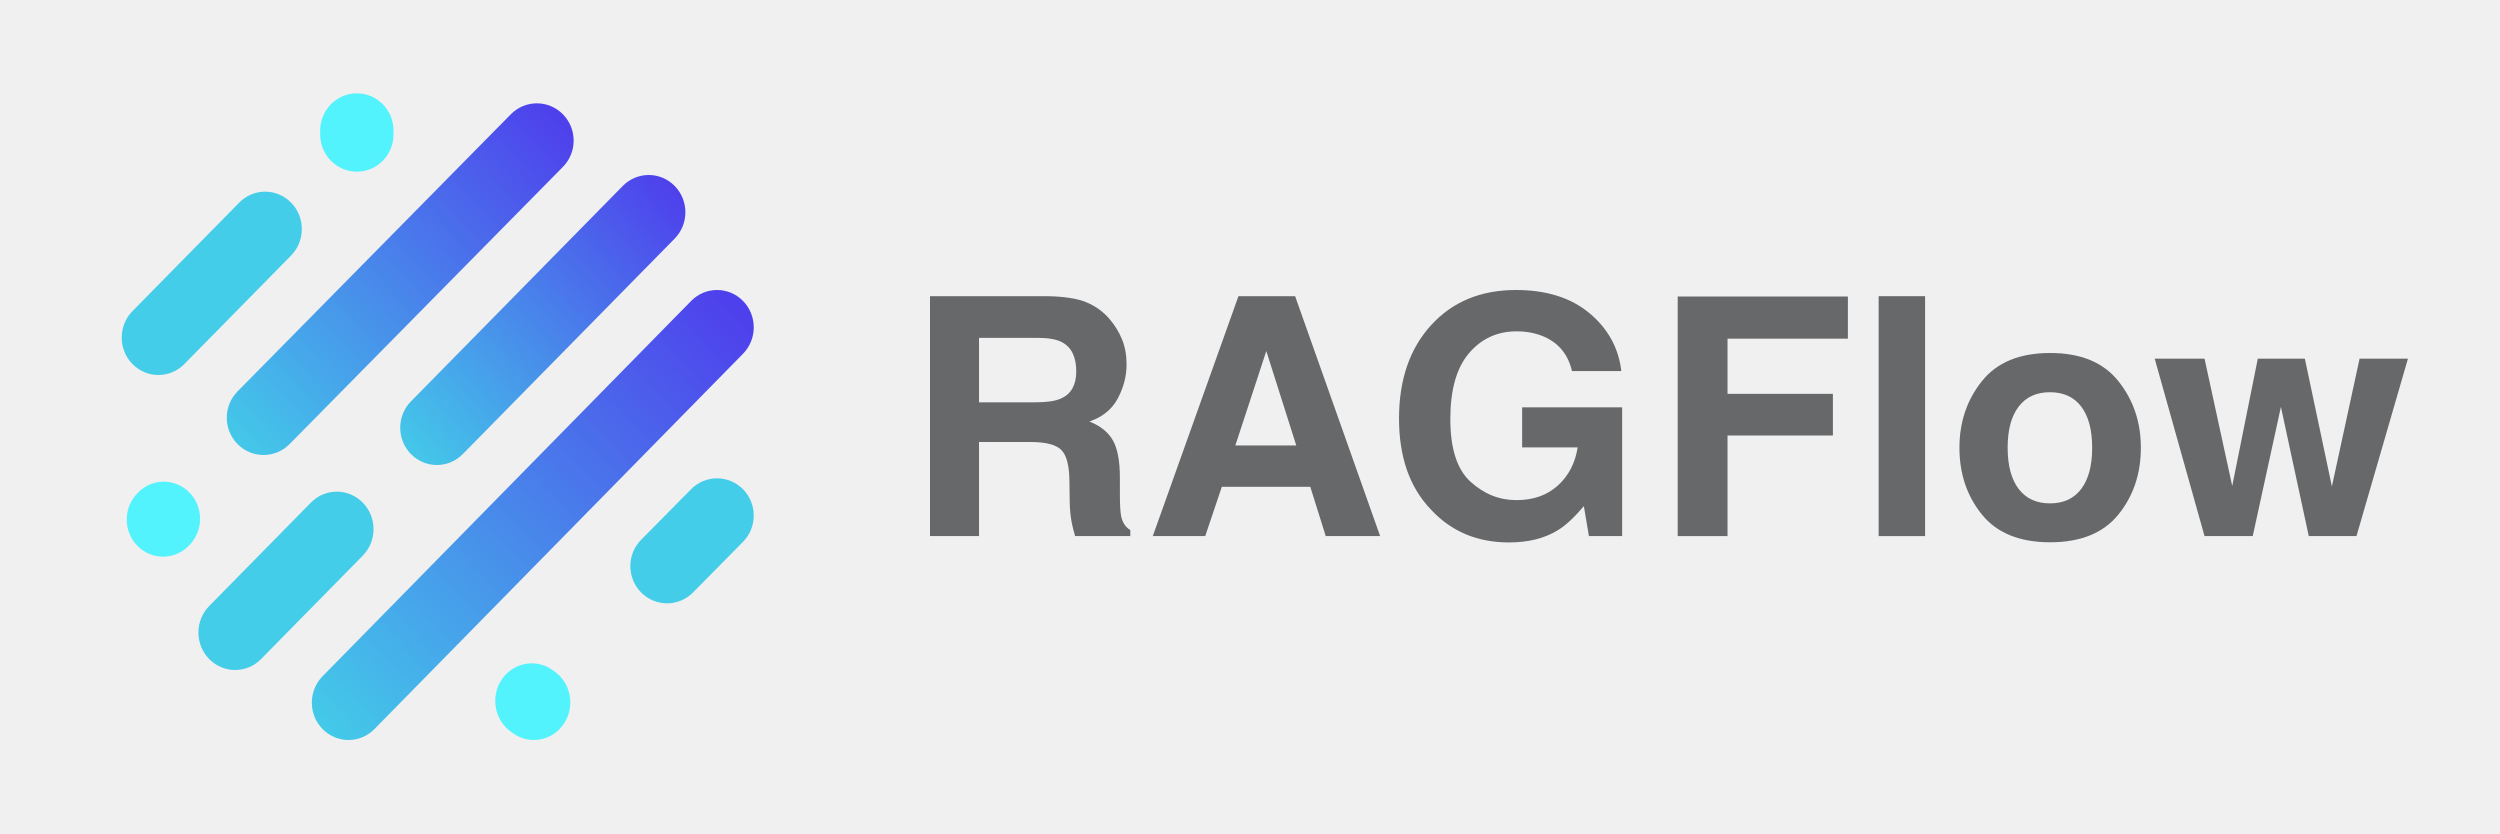
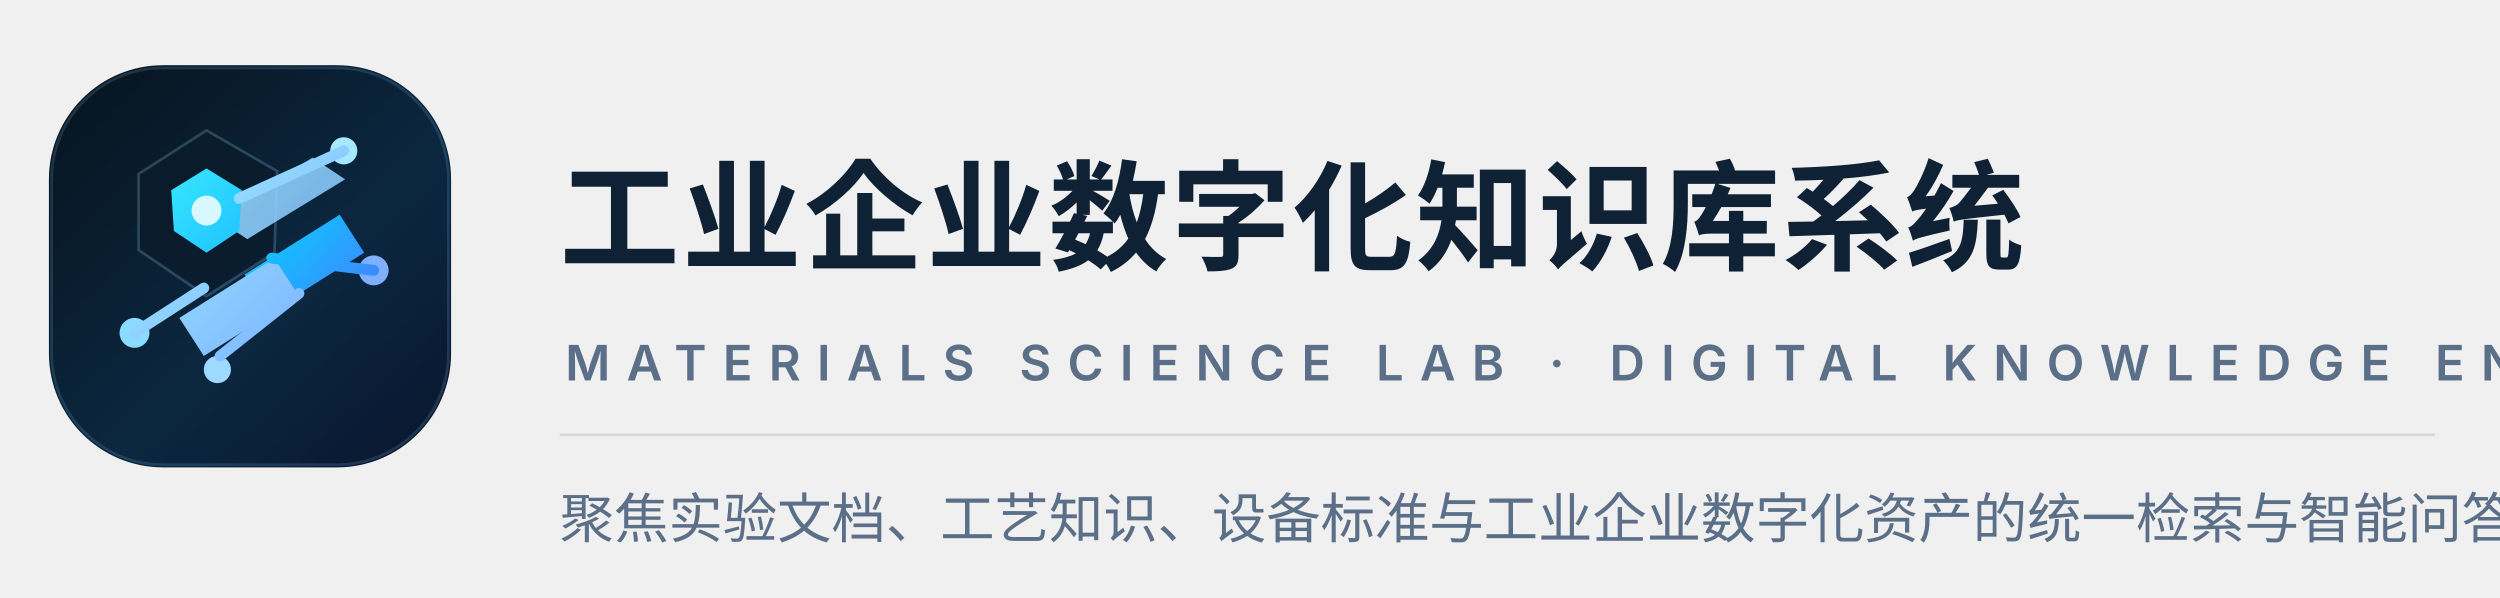
- <svg xmlns="http://www.w3.org/2000/svg" xmlns:xlink="http://www.w3.org/1999/xlink" width="1500px" height="500px" viewBox="0 0 1500 500" version="1.1">
+ <svg xmlns="http://www.w3.org/2000/svg" width="920" height="220" viewBox="0 0 920 220" fill="none">
  <defs>
-     <rect id="path-1" x="0" y="0" width="480.282" height="480" />
-     <linearGradient x1="-19.695%" y1="78.758%" x2="78.651%" y2="-14.527%" id="linearGradient-3">
-       <stop stop-color="#43CDE9" offset="0%" />
-       <stop stop-color="#4E40EC" offset="100%" />
+     <linearGradient id="iconBg" x1="20" y1="16" x2="140" y2="144" gradientUnits="userSpaceOnUse">
+       <stop offset="0" stop-color="#081724" />
+       <stop offset="0.55" stop-color="#0B2740" />
+       <stop offset="1" stop-color="#0A1730" />
    </linearGradient>
-     <linearGradient x1="-19.876%" y1="78.758%" x2="78.726%" y2="-14.527%" id="linearGradient-4">
-       <stop stop-color="#43CDE9" offset="0%" />
-       <stop stop-color="#4E40EC" offset="100%" />
+     <linearGradient id="iconBeam" x1="40" y1="44" x2="116" y2="116" gradientUnits="userSpaceOnUse">
+       <stop offset="0" stop-color="#37E6FF" />
+       <stop offset="0.48" stop-color="#18B9FF" />
+       <stop offset="1" stop-color="#5668FF" />
    </linearGradient>
-     <linearGradient x1="-20.307%" y1="78.758%" x2="78.903%" y2="-14.527%" id="linearGradient-5">
-       <stop stop-color="#43CDE9" offset="0%" />
-       <stop stop-color="#4E40EC" offset="100%" />
+     <linearGradient id="iconBeamSoft" x1="38" y1="48" x2="112" y2="120" gradientUnits="userSpaceOnUse">
+       <stop offset="0" stop-color="#9BE7FF" />
+       <stop offset="1" stop-color="#75A5FF" />
    </linearGradient>
  </defs>
-   <g id="logos" stroke="none" stroke-width="1" fill="none" fill-rule="evenodd">
-     <g id="GitHub-bg" transform="translate(-67, -129)">
-       <g id="RAG--logos" transform="translate(67, 129)">
-         <rect id="矩形" fill-opacity="0" fill="#D8D8D8" x="0" y="0" width="1500" height="500" />
-         <g id="rag-logo" transform="translate(22, 10)">
-           <mask id="mask-2" fill="white">
-             <use xlink:href="#path-1" />
-           </mask>
-           <use id="矩形" fill-opacity="0" fill="#D8D8D8" xlink:href="#path-1" />
-           <path d="M91.674,285.525 C100.186,294.225 100.185,308.33 91.674,317.029 L91.238,317.475 C82.727,326.175 68.927,326.175 60.415,317.475 C51.904,308.775 51.904,294.67 60.416,285.97 L60.851,285.525 C69.363,276.824 83.163,276.826 91.674,285.525 Z" id="路径" fill="#53F3FD" mask="url(#mask-2)" />
-           <path d="M195.696,291.612 C204.282,300.407 204.257,314.64 195.639,323.403 L134.629,385.445 C126.012,394.207 112.066,394.182 103.48,385.388 C94.894,376.593 94.919,362.36 103.536,353.597 L164.547,291.555 C173.164,282.793 187.11,282.818 195.696,291.612 Z" id="路径" fill="#43CDE9" mask="url(#mask-2)" />
-           <path d="M278.835,398.042 C285.53,387.682 299.099,384.882 309.143,391.789 L310.454,392.691 C320.497,399.598 323.211,413.596 316.516,423.958 C309.82,434.318 296.25,437.118 286.208,430.211 L284.896,429.309 C274.853,422.402 272.139,408.404 278.835,398.042 Z" id="路径" fill="#53F3FD" mask="url(#mask-2)" />
-           <path d="M423.799,283.537 C432.404,292.255 432.404,306.388 423.799,315.105 L393.829,345.462 C385.223,354.179 371.269,354.179 362.664,345.462 C354.058,336.745 354.058,322.612 362.664,313.895 L392.634,283.537 C401.239,274.821 415.193,274.821 423.799,283.537 Z" id="路径" fill="#43CDE9" mask="url(#mask-2)" />
-           <path d="M423.808,170.562 C432.401,179.313 432.401,193.5 423.808,202.25 L202.661,427.437 C194.068,436.188 180.135,436.188 171.542,427.437 C162.949,418.687 162.949,404.5 171.542,395.749 L392.689,170.562 C401.283,161.813 415.215,161.813 423.808,170.562 Z" id="路径" fill="url(#linearGradient-3)" mask="url(#mask-2)" />
-           <path d="M382.787,101.551 C391.376,110.285 391.376,124.445 382.787,133.179 L255.671,262.449 C247.083,271.184 233.158,271.184 224.57,262.449 C215.981,253.715 215.981,239.555 224.57,230.82 L351.685,101.551 C360.274,92.816 374.198,92.816 382.787,101.551 Z" id="路径" fill="url(#linearGradient-4)" mask="url(#mask-2)" />
-           <path d="M315.715,58.536 C324.339,67.259 324.349,81.411 315.736,90.146 L151.754,256.442 C143.141,265.178 129.167,265.187 120.542,256.464 C111.917,247.74 111.908,233.589 120.521,224.854 L284.502,58.557 C293.116,49.823 307.09,49.813 315.715,58.536 Z" id="路径" fill="url(#linearGradient-5)" mask="url(#mask-2)" />
-           <path d="M152.674,111.602 C161.254,120.384 161.23,134.598 152.62,143.35 L88.575,208.452 C79.965,217.204 66.03,217.18 57.449,208.397 C48.869,199.616 48.893,185.401 57.503,176.65 L121.549,111.548 C130.159,102.796 144.094,102.821 152.674,111.602 Z" id="路径" fill="#43CDE9" mask="url(#mask-2)" />
-           <path d="M192.113,46 C204.27,46 214.126,56.02 214.126,68.381 L214.126,70.619 C214.126,82.98 204.27,93 192.113,93 C179.956,93 170.1,82.98 170.1,70.619 L170.1,68.381 C170.1,56.02 179.956,46 192.113,46 Z" id="路径" fill="#53F3FD" mask="url(#mask-2)" />
-         </g>
-         <g id="RAG-Flow" transform="translate(558, 174)" fill="#66686A" fill-rule="nonzero">
-           <path d="M60.485,91.211 L29.412,91.211 L29.412,147.656 L0,147.656 L0,3.711 L70.647,3.711 C80.744,3.906 88.512,5.143 93.952,7.422 C99.391,9.701 104,13.053 107.778,17.48 C110.905,21.126 113.38,25.163 115.204,29.59 C117.028,34.017 117.94,39.062 117.94,44.727 C117.94,51.562 116.214,58.285 112.762,64.893 C109.309,71.501 103.609,76.172 95.662,78.906 C102.306,81.576 107.013,85.368 109.781,90.283 C112.55,95.199 113.934,102.702 113.934,112.793 L113.934,122.461 C113.934,129.036 114.195,133.496 114.716,135.84 C115.498,139.551 117.322,142.285 120.188,144.043 L120.188,147.656 L87.063,147.656 C86.151,144.466 85.5,141.895 85.109,139.941 C84.327,135.905 83.904,131.771 83.838,127.539 L83.643,114.16 C83.513,104.98 81.835,98.861 78.611,95.801 C75.386,92.741 69.344,91.211 60.485,91.211 Z M78.757,65.039 C84.75,62.305 87.747,56.901 87.747,48.828 C87.747,40.104 84.848,34.245 79.05,31.25 C75.793,29.557 70.908,28.711 64.393,28.711 L29.412,28.711 L29.412,67.383 L63.514,67.383 C70.289,67.383 75.37,66.602 78.757,65.039 Z" id="形状" />
-           <path d="M228.162,118.066 L175.103,118.066 L165.136,147.656 L133.672,147.656 L185.07,3.711 L219.074,3.711 L270.081,147.656 L237.444,147.656 L228.162,118.066 Z M219.758,93.262 L201.779,36.621 L183.213,93.262 L219.758,93.262 Z" id="形状" />
-           <path d="M376.686,144.141 C368.739,149.023 358.968,151.465 347.372,151.465 C328.286,151.465 312.651,144.857 300.47,131.641 C287.767,118.359 281.415,100.195 281.415,77.148 C281.415,53.841 287.832,35.156 300.665,21.094 C313.498,7.031 330.468,0 351.574,0 C369.879,0 384.585,4.639 395.692,13.916 C406.798,23.193 413.166,34.766 414.795,48.633 L385.187,48.633 C382.907,38.802 377.338,31.934 368.478,28.027 C363.528,25.879 358.023,24.805 351.965,24.805 C340.369,24.805 330.842,29.183 323.384,37.939 C315.925,46.696 312.195,59.863 312.195,77.441 C312.195,95.15 316.234,107.682 324.312,115.039 C332.389,122.396 341.575,126.074 351.867,126.074 C361.964,126.074 370.237,123.161 376.686,117.334 C383.135,111.507 387.109,103.874 388.607,94.434 L355.287,94.434 L355.287,70.41 L415.283,70.41 L415.283,147.656 L395.35,147.656 L392.321,129.688 C386.523,136.523 381.311,141.341 376.686,144.141 Z" id="路径" />
-           <polygon id="路径" points="550.729 29.199 478.519 29.199 478.519 62.305 541.74 62.305 541.74 87.305 478.519 87.305 478.519 147.656 448.618 147.656 448.618 3.906 550.729 3.906" />
-           <polygon id="路径" points="569.197 3.711 597.046 3.711 597.046 147.656 569.197 147.656" />
-           <path d="M713.032,54.688 C722.021,65.951 726.516,79.264 726.516,94.629 C726.516,110.254 722.021,123.617 713.032,134.717 C704.042,145.817 690.395,151.367 672.09,151.367 C653.785,151.367 640.137,145.817 631.148,134.717 C622.158,123.617 617.663,110.254 617.663,94.629 C617.663,79.264 622.158,65.951 631.148,54.688 C640.137,43.424 653.785,37.793 672.09,37.793 C690.395,37.793 704.042,43.424 713.032,54.688 Z M671.992,61.328 C663.849,61.328 657.579,64.209 653.182,69.971 C648.785,75.732 646.586,83.952 646.586,94.629 C646.586,105.306 648.785,113.542 653.182,119.336 C657.579,125.13 663.849,128.027 671.992,128.027 C680.135,128.027 686.388,125.13 690.753,119.336 C695.118,113.542 697.3,105.306 697.3,94.629 C697.3,83.952 695.118,75.732 690.753,69.971 C686.388,64.209 680.135,61.328 671.992,61.328 Z" id="形状" />
-           <polygon id="路径" points="827.259 147.656 810.55 70.117 793.646 147.656 764.722 147.656 734.822 41.211 764.722 41.211 781.334 117.578 796.675 41.211 824.914 41.211 841.134 117.871 857.746 41.211 886.767 41.211 855.889 147.656" />
-         </g>
-       </g>
-     </g>
+   <g transform="translate(18 24)">
+     <rect x="0" y="0" width="148" height="148" rx="42" fill="url(#iconBg)" />
+     <rect x="1" y="1" width="146" height="146" rx="41" stroke="rgba(134,211,255,0.16)" />
+     <path d="M33 40L58 24L84 39L83 69L58 85L33 68L33 40Z" fill="rgba(10,27,42,0.72)" stroke="rgba(150,225,255,0.22)" />
+     <path d="M61 56L97 34L109 42L73 64L61 56Z" fill="url(#iconBeamSoft)" fill-opacity="0.88" />
+     <path d="M72 77L107 55L116 69L81 91L72 77Z" fill="url(#iconBeam)" />
+     <path d="M48 93L83 71L92 85L57 107L48 93Z" fill="url(#iconBeamSoft)" />
+     <path d="M45 46L58 38L71 46L70 61L58 69L46 61L45 46Z" fill="url(#iconBeam)" />
+     <circle cx="58" cy="53.5" r="5.5" fill="#D8F8FF" />
+     <circle cx="31.5" cy="98.5" r="5.5" fill="#8BDAFF" />
+     <circle cx="108.5" cy="31.5" r="5" fill="#A6E9FF" />
+     <circle cx="119.5" cy="75.5" r="5.5" fill="#7FB0FF" />
+     <circle cx="62" cy="112" r="5" fill="#9ED9FF" />
+     <path d="M31.5 98.5L57 82" stroke="url(#iconBeamSoft)" stroke-width="4" stroke-linecap="round" />
+     <path d="M70 49L108.5 31.5" stroke="url(#iconBeamSoft)" stroke-width="4" stroke-linecap="round" />
+     <path d="M82 71L119.5 75.5" stroke="url(#iconBeam)" stroke-width="4" stroke-linecap="round" />
+     <path d="M63 107L92 84" stroke="url(#iconBeamSoft)" stroke-width="4" stroke-linecap="round" />
+   </g>
+   <g transform="translate(206 52)">
+     <text x="0" y="44" fill="#0F2134" font-family="Inter, 'PingFang SC', 'Microsoft YaHei', sans-serif" font-size="44" font-weight="700" letter-spacing="1">
+       工业企业数字化知识库系统
+     </text>
+     <text x="2" y="88" fill="#5B7088" font-family="Inter, 'PingFang SC', 'Microsoft YaHei', sans-serif" font-size="18" font-weight="600" letter-spacing="6">
+       MATERIALS SCIENCE LAB · DIGITAL KNOWLEDGE ENGINE
+     </text>
+     <line x1="0" y1="108" x2="690" y2="108" stroke="rgba(15,33,52,0.12)" />
+     <text x="0" y="146" fill="#5B7088" font-family="Inter, 'PingFang SC', 'Microsoft YaHei', sans-serif" font-size="20" font-weight="400">
+       聚焦实验文档、工艺知识、设备标准与工业企业数字化资产的统一检索与智能问答
+     </text>
  </g>
</svg>
